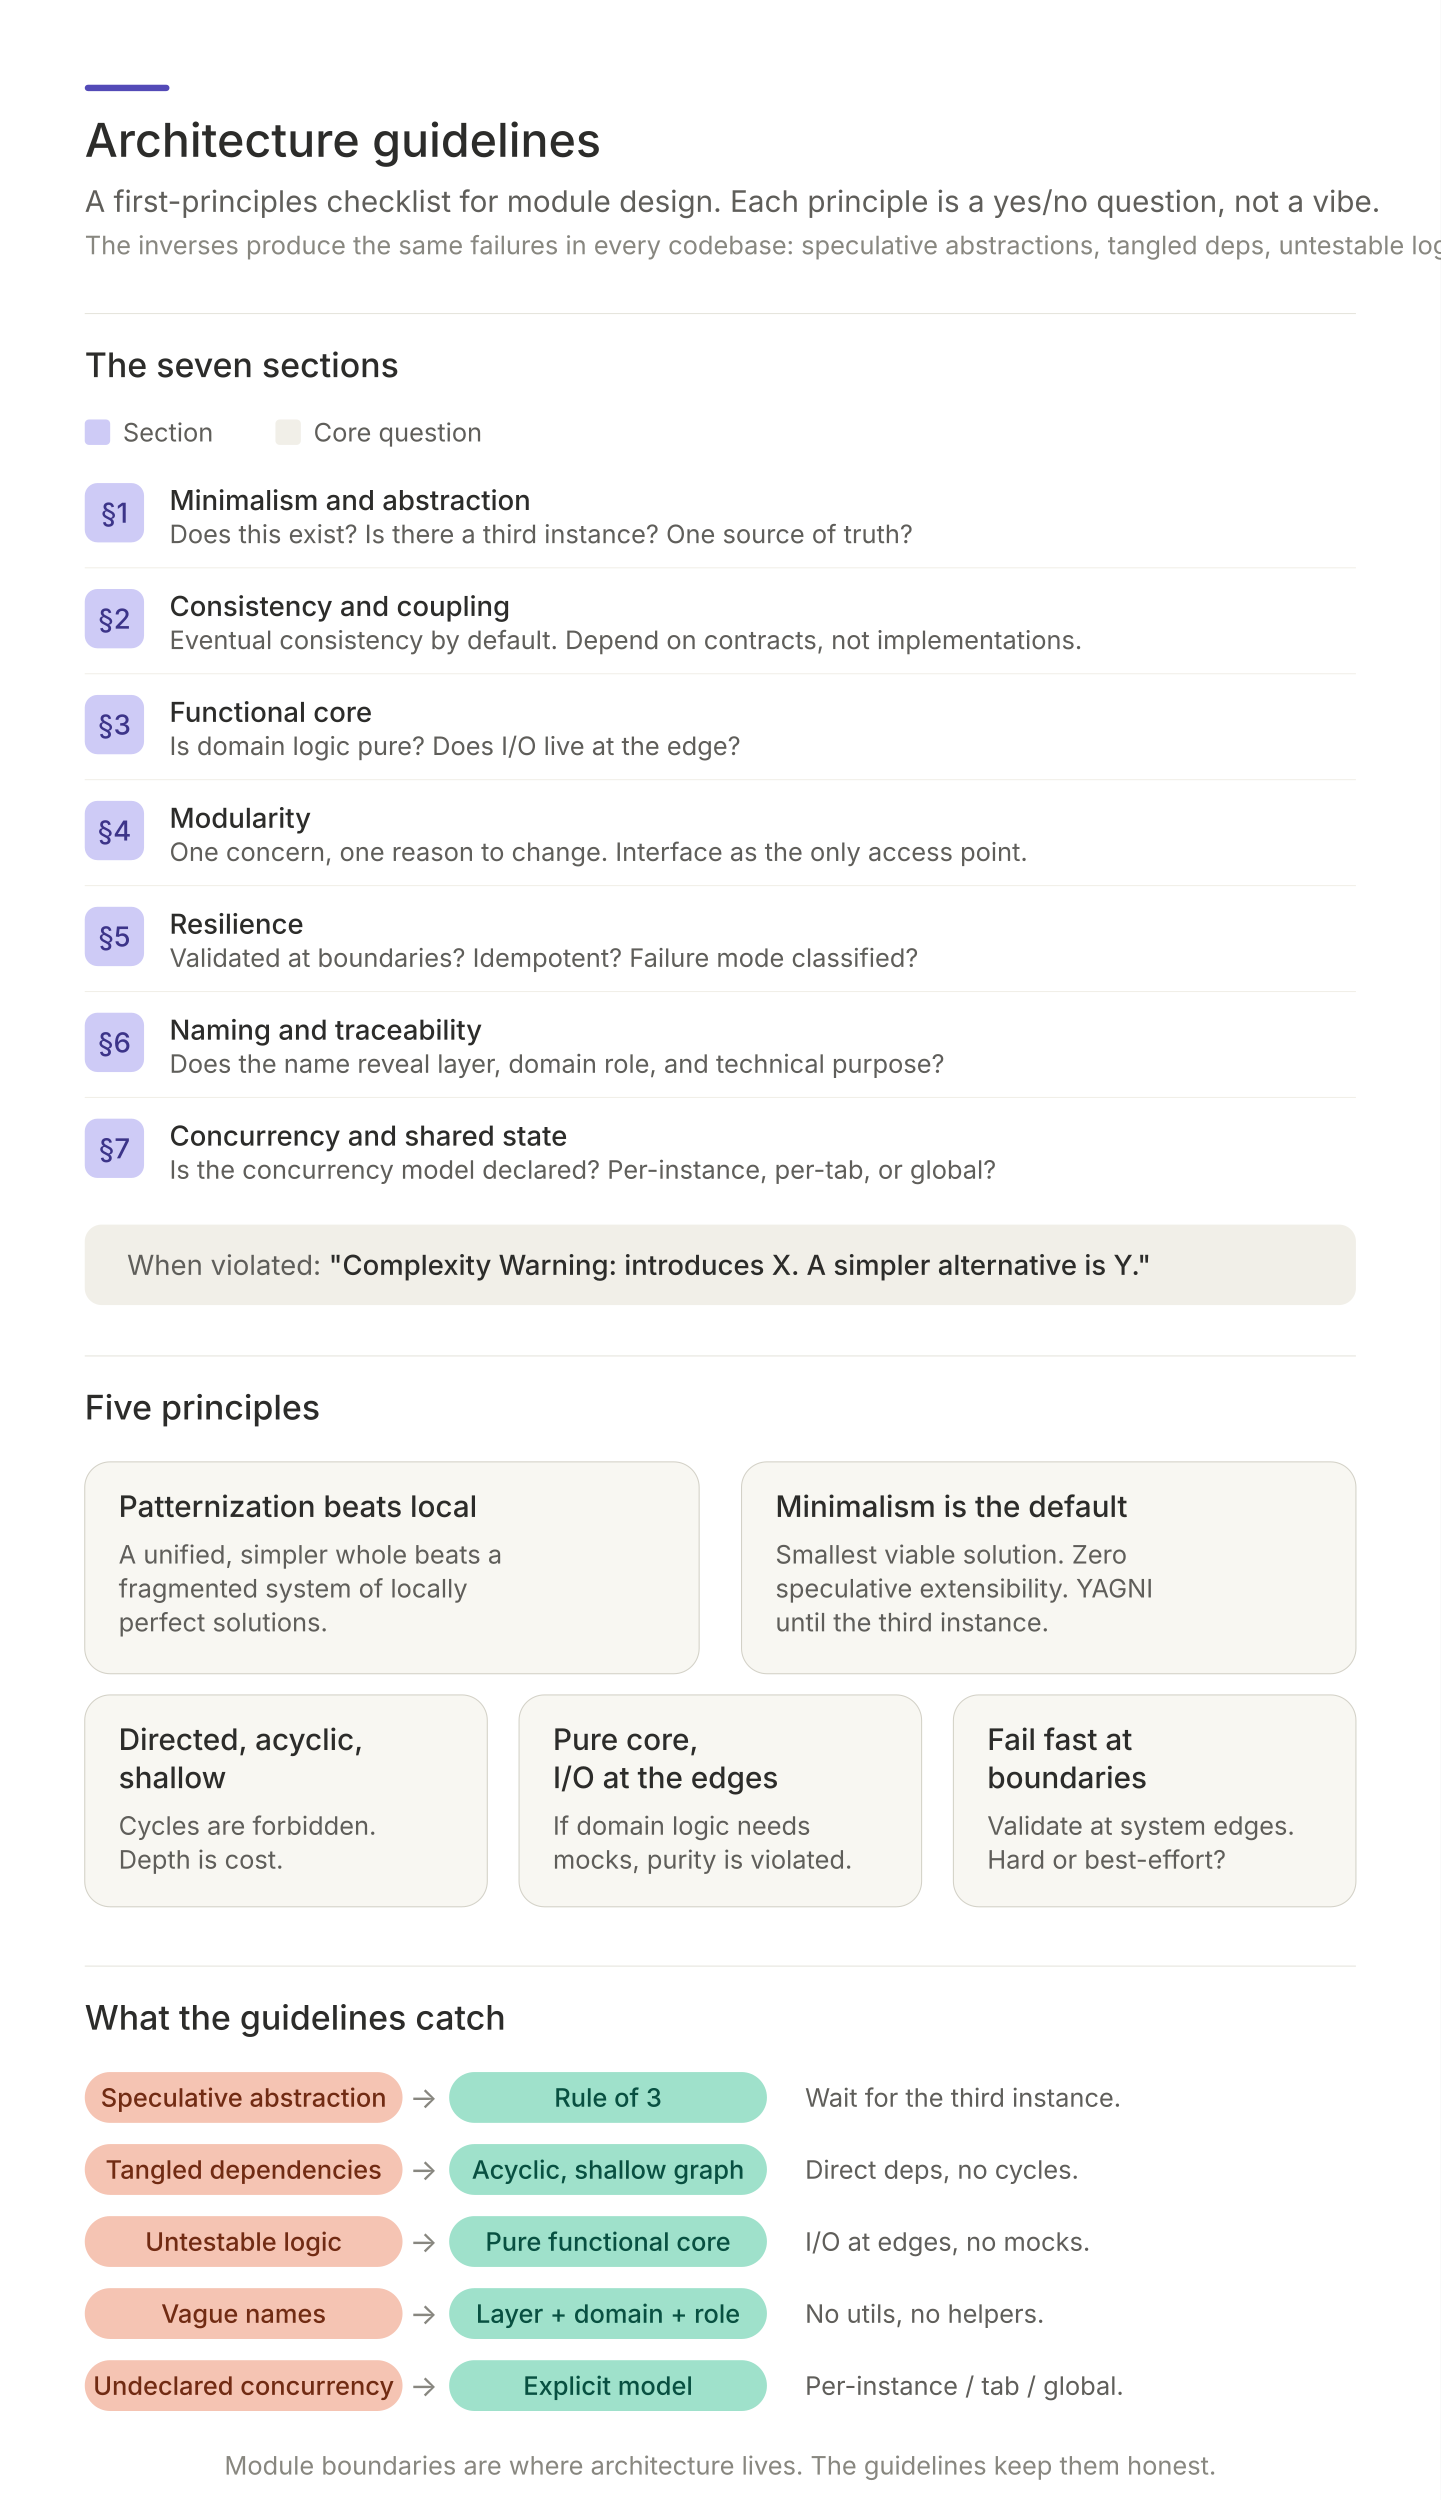
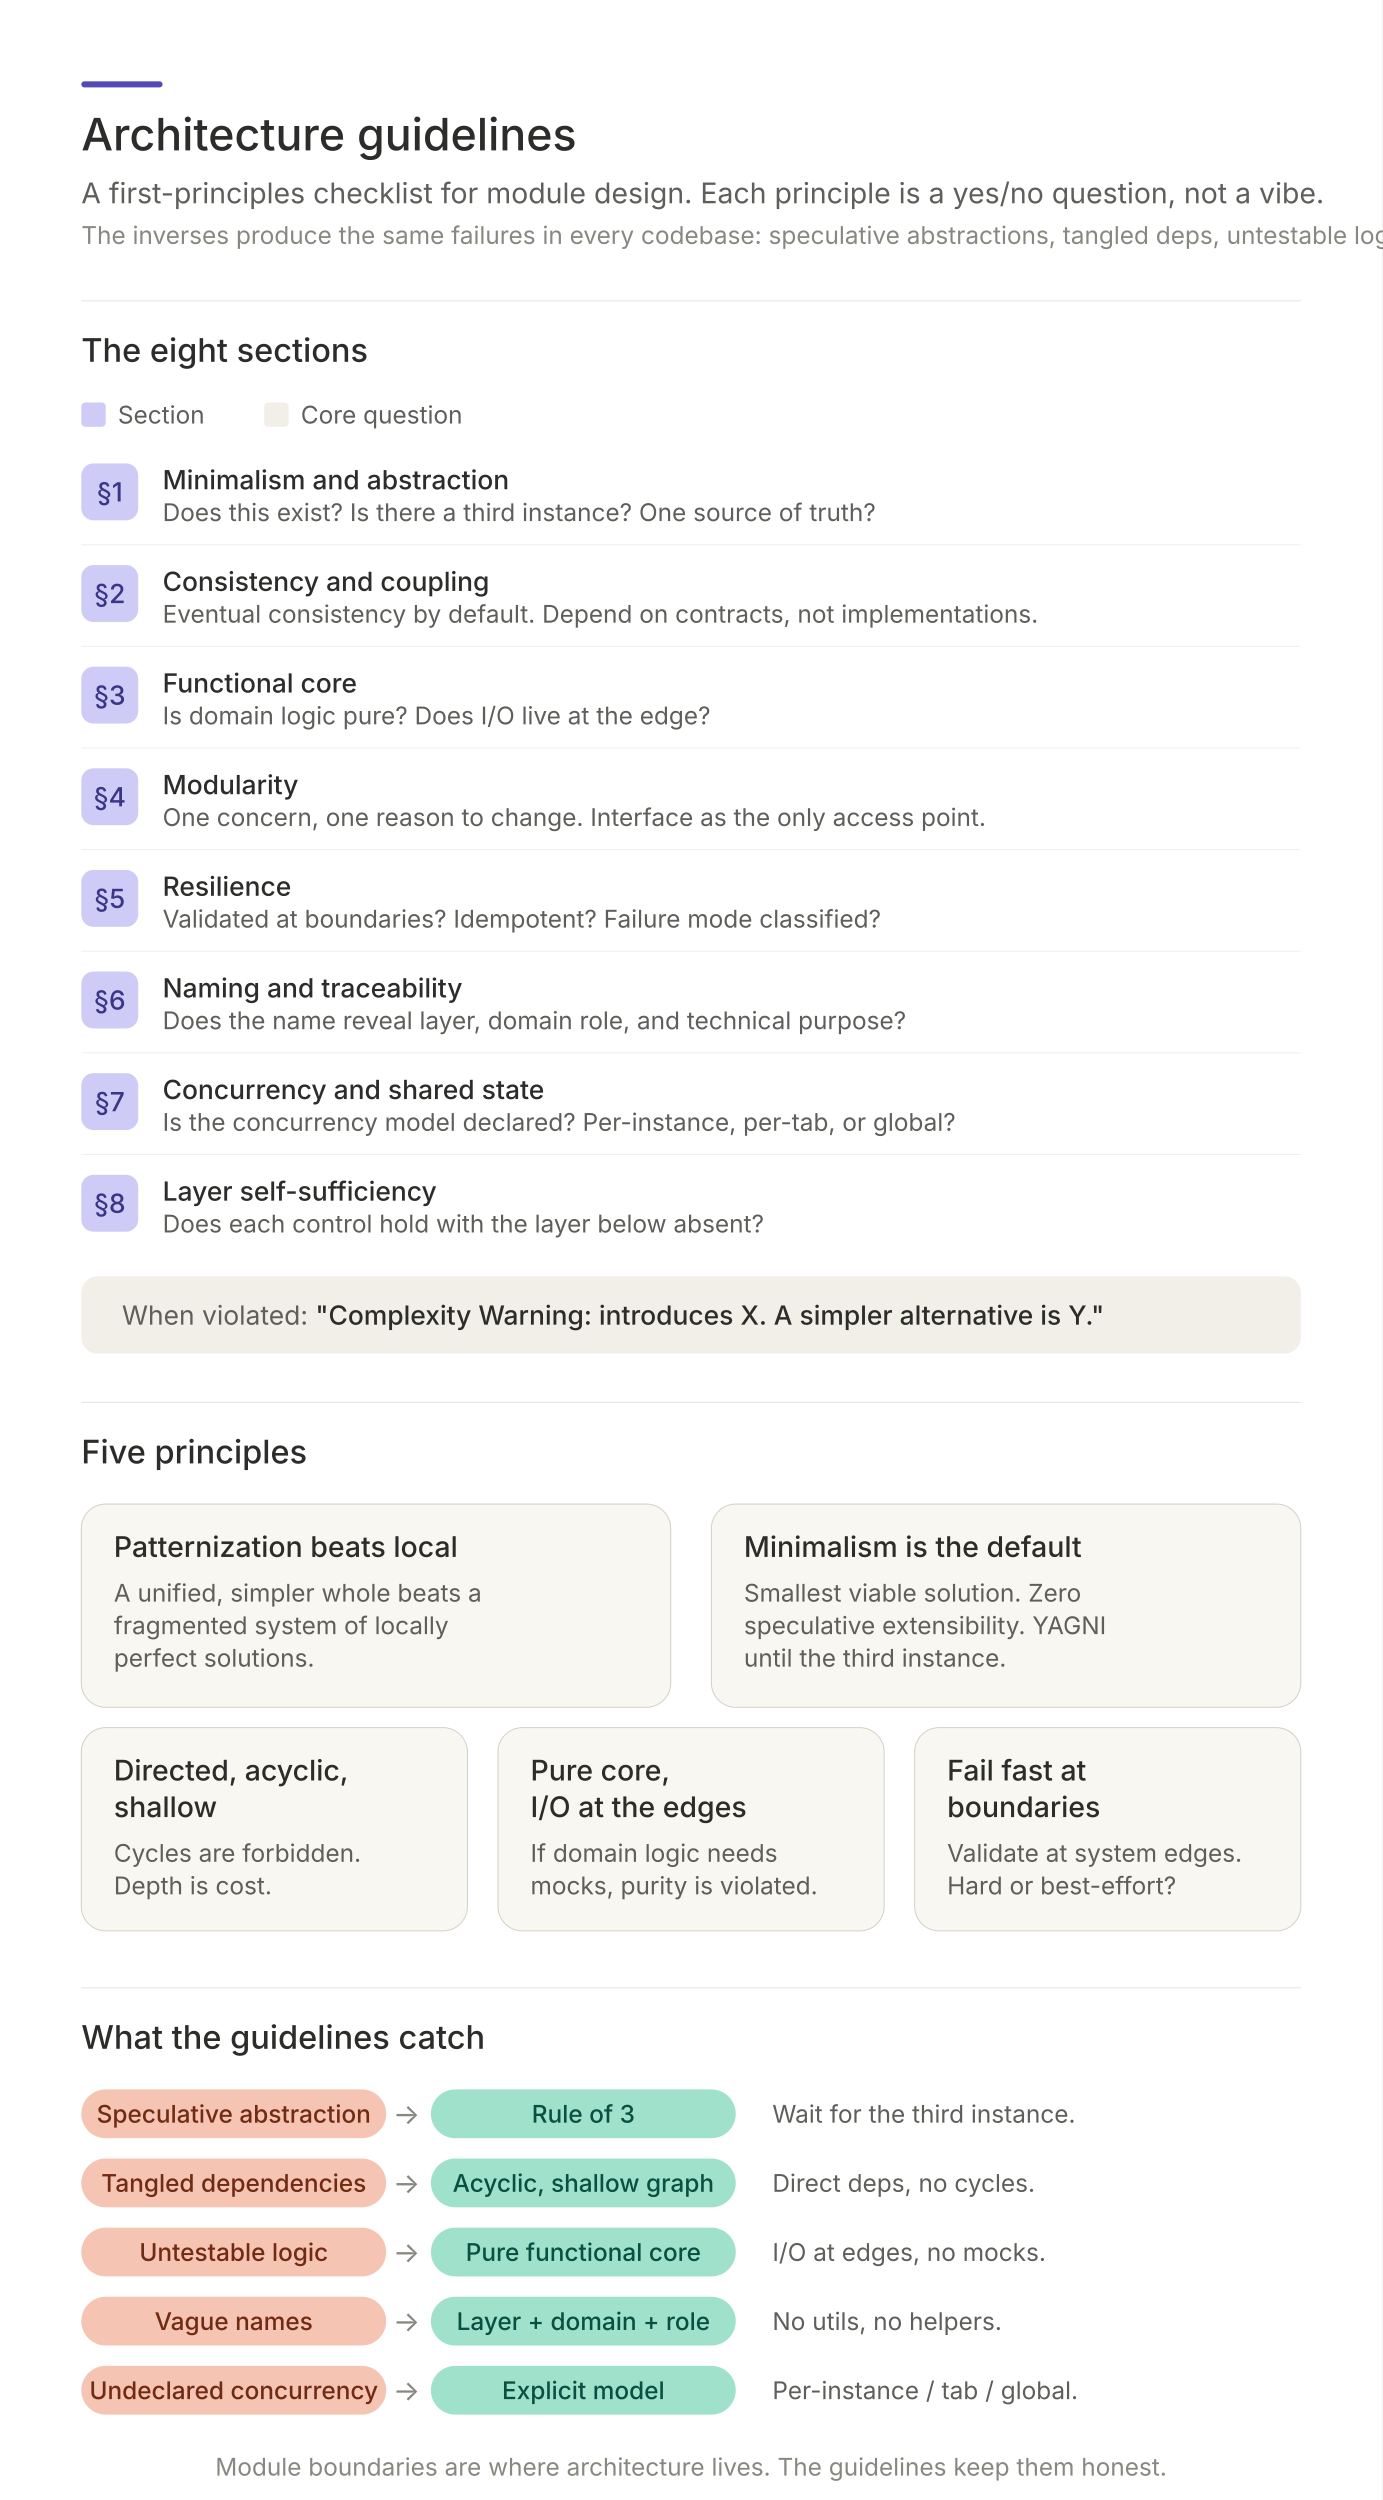
- <svg xmlns="http://www.w3.org/2000/svg" width="680" height="1180" viewBox="0 0 680 1180" role="img" font-family="-apple-system, BlinkMacSystemFont, 'Segoe UI', system-ui, 'Helvetica Neue', sans-serif">
-   <rect width="680" height="1180" fill="#FFFFFF" />
+ <svg xmlns="http://www.w3.org/2000/svg" width="680" height="1230" viewBox="0 0 680 1230" role="img" font-family="-apple-system, BlinkMacSystemFont, 'Segoe UI', system-ui, 'Helvetica Neue', sans-serif">
+   <rect width="680" height="1230" fill="#FFFFFF" />
  <rect x="40" y="40" width="40" height="3" fill="#534AB7" rx="1.5" />
  <text x="40" y="74" font-size="22" font-weight="500" fill="#2C2C2A">Architecture guidelines</text>
  <text x="40" y="100" font-size="14" fill="#5F5E5A">A first-principles checklist for module design. Each principle is a yes/no question, not a vibe.</text>
  <text x="40" y="120" font-size="12" fill="#888780">The inverses produce the same failures in every codebase: speculative abstractions, tangled deps, untestable logic.</text>
  <line x1="40" y1="148" x2="640" y2="148" stroke="#E5E4DC" stroke-width="0.5" />
-   <text x="40" y="178" font-size="16" font-weight="500" fill="#2C2C2A">The seven sections</text>
+   <text x="40" y="178" font-size="16" font-weight="500" fill="#2C2C2A">The eight sections</text>
  <rect x="40" y="198" width="12" height="12" fill="#CECBF6" rx="2" />
  <text x="58" y="204" font-size="12" fill="#5F5E5A" dominant-baseline="central">Section</text>
  <rect x="130" y="198" width="12" height="12" fill="#F1EFE8" rx="2" />
  <text x="148" y="204" font-size="12" fill="#5F5E5A" dominant-baseline="central">Core question</text>
  <rect x="40" y="228" width="28" height="28" rx="6" fill="#CECBF6" />
  <text x="54" y="242" font-size="13" font-weight="500" fill="#3C3489" text-anchor="middle" dominant-baseline="central">§1</text>
  <text x="80" y="236" font-size="13" font-weight="500" fill="#2C2C2A" dominant-baseline="central">Minimalism and abstraction</text>
  <text x="80" y="252" font-size="12" fill="#5F5E5A" dominant-baseline="central">Does this exist? Is there a third instance? One source of truth?</text>
  <line x1="40" y1="268" x2="640" y2="268" stroke="#F1EFE8" stroke-width="0.5" />
  <rect x="40" y="278" width="28" height="28" rx="6" fill="#CECBF6" />
  <text x="54" y="292" font-size="13" font-weight="500" fill="#3C3489" text-anchor="middle" dominant-baseline="central">§2</text>
  <text x="80" y="286" font-size="13" font-weight="500" fill="#2C2C2A" dominant-baseline="central">Consistency and coupling</text>
  <text x="80" y="302" font-size="12" fill="#5F5E5A" dominant-baseline="central">Eventual consistency by default. Depend on contracts, not implementations.</text>
  <line x1="40" y1="318" x2="640" y2="318" stroke="#F1EFE8" stroke-width="0.5" />
  <rect x="40" y="328" width="28" height="28" rx="6" fill="#CECBF6" />
  <text x="54" y="342" font-size="13" font-weight="500" fill="#3C3489" text-anchor="middle" dominant-baseline="central">§3</text>
  <text x="80" y="336" font-size="13" font-weight="500" fill="#2C2C2A" dominant-baseline="central">Functional core</text>
  <text x="80" y="352" font-size="12" fill="#5F5E5A" dominant-baseline="central">Is domain logic pure? Does I/O live at the edge?</text>
  <line x1="40" y1="368" x2="640" y2="368" stroke="#F1EFE8" stroke-width="0.5" />
  <rect x="40" y="378" width="28" height="28" rx="6" fill="#CECBF6" />
  <text x="54" y="392" font-size="13" font-weight="500" fill="#3C3489" text-anchor="middle" dominant-baseline="central">§4</text>
  <text x="80" y="386" font-size="13" font-weight="500" fill="#2C2C2A" dominant-baseline="central">Modularity</text>
  <text x="80" y="402" font-size="12" fill="#5F5E5A" dominant-baseline="central">One concern, one reason to change. Interface as the only access point.</text>
  <line x1="40" y1="418" x2="640" y2="418" stroke="#F1EFE8" stroke-width="0.5" />
  <rect x="40" y="428" width="28" height="28" rx="6" fill="#CECBF6" />
  <text x="54" y="442" font-size="13" font-weight="500" fill="#3C3489" text-anchor="middle" dominant-baseline="central">§5</text>
  <text x="80" y="436" font-size="13" font-weight="500" fill="#2C2C2A" dominant-baseline="central">Resilience</text>
  <text x="80" y="452" font-size="12" fill="#5F5E5A" dominant-baseline="central">Validated at boundaries? Idempotent? Failure mode classified?</text>
  <line x1="40" y1="468" x2="640" y2="468" stroke="#F1EFE8" stroke-width="0.5" />
  <rect x="40" y="478" width="28" height="28" rx="6" fill="#CECBF6" />
  <text x="54" y="492" font-size="13" font-weight="500" fill="#3C3489" text-anchor="middle" dominant-baseline="central">§6</text>
  <text x="80" y="486" font-size="13" font-weight="500" fill="#2C2C2A" dominant-baseline="central">Naming and traceability</text>
  <text x="80" y="502" font-size="12" fill="#5F5E5A" dominant-baseline="central">Does the name reveal layer, domain role, and technical purpose?</text>
  <line x1="40" y1="518" x2="640" y2="518" stroke="#F1EFE8" stroke-width="0.5" />
  <rect x="40" y="528" width="28" height="28" rx="6" fill="#CECBF6" />
  <text x="54" y="542" font-size="13" font-weight="500" fill="#3C3489" text-anchor="middle" dominant-baseline="central">§7</text>
  <text x="80" y="536" font-size="13" font-weight="500" fill="#2C2C2A" dominant-baseline="central">Concurrency and shared state</text>
  <text x="80" y="552" font-size="12" fill="#5F5E5A" dominant-baseline="central">Is the concurrency model declared? Per-instance, per-tab, or global?</text>
-   <rect x="40" y="578" width="600" height="38" rx="8" fill="#F1EFE8" />
-   <text x="60" y="597" font-size="13" fill="#5F5E5A" dominant-baseline="central">When violated: <tspan font-weight="500" fill="#2C2C2A">"Complexity Warning: introduces X. A simpler alternative is Y."</tspan>
+   <line x1="40" y1="568" x2="640" y2="568" stroke="#F1EFE8" stroke-width="0.5" />
+   <rect x="40" y="578" width="28" height="28" rx="6" fill="#CECBF6" />
+   <text x="54" y="592" font-size="13" font-weight="500" fill="#3C3489" text-anchor="middle" dominant-baseline="central">§8</text>
+   <text x="80" y="586" font-size="13" font-weight="500" fill="#2C2C2A" dominant-baseline="central">Layer self-sufficiency</text>
+   <text x="80" y="602" font-size="12" fill="#5F5E5A" dominant-baseline="central">Does each control hold with the layer below absent?</text>
+   <rect x="40" y="628" width="600" height="38" rx="8" fill="#F1EFE8" />
+   <text x="60" y="647" font-size="13" fill="#5F5E5A" dominant-baseline="central">When violated: <tspan font-weight="500" fill="#2C2C2A">"Complexity Warning: introduces X. A simpler alternative is Y."</tspan>
  </text>
-   <line x1="40" y1="640" x2="640" y2="640" stroke="#E5E4DC" stroke-width="0.5" />
-   <text x="40" y="670" font-size="16" font-weight="500" fill="#2C2C2A">Five principles</text>
-   <rect x="40" y="690" width="290" height="100" rx="12" fill="#F8F7F2" stroke="#D3D1C7" stroke-width="0.5" />
-   <text x="56" y="716" font-size="14" font-weight="500" fill="#2C2C2A">Patternization beats local</text>
-   <text x="56" y="738" font-size="12" fill="#5F5E5A">A unified, simpler whole beats a</text>
-   <text x="56" y="754" font-size="12" fill="#5F5E5A">fragmented system of locally</text>
-   <text x="56" y="770" font-size="12" fill="#5F5E5A">perfect solutions.</text>
-   <rect x="350" y="690" width="290" height="100" rx="12" fill="#F8F7F2" stroke="#D3D1C7" stroke-width="0.5" />
-   <text x="366" y="716" font-size="14" font-weight="500" fill="#2C2C2A">Minimalism is the default</text>
-   <text x="366" y="738" font-size="12" fill="#5F5E5A">Smallest viable solution. Zero</text>
-   <text x="366" y="754" font-size="12" fill="#5F5E5A">speculative extensibility. YAGNI</text>
-   <text x="366" y="770" font-size="12" fill="#5F5E5A">until the third instance.</text>
-   <rect x="40" y="800" width="190" height="100" rx="12" fill="#F8F7F2" stroke="#D3D1C7" stroke-width="0.5" />
-   <text x="56" y="826" font-size="14" font-weight="500" fill="#2C2C2A">Directed, acyclic,</text>
-   <text x="56" y="844" font-size="14" font-weight="500" fill="#2C2C2A">shallow</text>
-   <text x="56" y="866" font-size="12" fill="#5F5E5A">Cycles are forbidden.</text>
-   <text x="56" y="882" font-size="12" fill="#5F5E5A">Depth is cost.</text>
-   <rect x="245" y="800" width="190" height="100" rx="12" fill="#F8F7F2" stroke="#D3D1C7" stroke-width="0.5" />
-   <text x="261" y="826" font-size="14" font-weight="500" fill="#2C2C2A">Pure core,</text>
-   <text x="261" y="844" font-size="14" font-weight="500" fill="#2C2C2A">I/O at the edges</text>
-   <text x="261" y="866" font-size="12" fill="#5F5E5A">If domain logic needs</text>
-   <text x="261" y="882" font-size="12" fill="#5F5E5A">mocks, purity is violated.</text>
-   <rect x="450" y="800" width="190" height="100" rx="12" fill="#F8F7F2" stroke="#D3D1C7" stroke-width="0.5" />
-   <text x="466" y="826" font-size="14" font-weight="500" fill="#2C2C2A">Fail fast at</text>
-   <text x="466" y="844" font-size="14" font-weight="500" fill="#2C2C2A">boundaries</text>
-   <text x="466" y="866" font-size="12" fill="#5F5E5A">Validate at system edges.</text>
-   <text x="466" y="882" font-size="12" fill="#5F5E5A">Hard or best-effort?</text>
-   <line x1="40" y1="928" x2="640" y2="928" stroke="#E5E4DC" stroke-width="0.5" />
-   <text x="40" y="958" font-size="16" font-weight="500" fill="#2C2C2A">What the guidelines catch</text>
-   <rect x="40" y="978" width="150" height="24" rx="12" fill="#F5C4B3" />
-   <text x="115" y="990" font-size="12" font-weight="500" fill="#712B13" text-anchor="middle" dominant-baseline="central">Speculative abstraction</text>
-   <text x="200" y="990" font-size="14" fill="#888780" text-anchor="middle" dominant-baseline="central">→</text>
-   <rect x="212" y="978" width="150" height="24" rx="12" fill="#9FE1CB" />
-   <text x="287" y="990" font-size="12" font-weight="500" fill="#085041" text-anchor="middle" dominant-baseline="central">Rule of 3</text>
-   <text x="380" y="990" font-size="12" fill="#5F5E5A" dominant-baseline="central">Wait for the third instance.</text>
-   <rect x="40" y="1012" width="150" height="24" rx="12" fill="#F5C4B3" />
-   <text x="115" y="1024" font-size="12" font-weight="500" fill="#712B13" text-anchor="middle" dominant-baseline="central">Tangled dependencies</text>
-   <text x="200" y="1024" font-size="14" fill="#888780" text-anchor="middle" dominant-baseline="central">→</text>
-   <rect x="212" y="1012" width="150" height="24" rx="12" fill="#9FE1CB" />
-   <text x="287" y="1024" font-size="12" font-weight="500" fill="#085041" text-anchor="middle" dominant-baseline="central">Acyclic, shallow graph</text>
-   <text x="380" y="1024" font-size="12" fill="#5F5E5A" dominant-baseline="central">Direct deps, no cycles.</text>
-   <rect x="40" y="1046" width="150" height="24" rx="12" fill="#F5C4B3" />
-   <text x="115" y="1058" font-size="12" font-weight="500" fill="#712B13" text-anchor="middle" dominant-baseline="central">Untestable logic</text>
-   <text x="200" y="1058" font-size="14" fill="#888780" text-anchor="middle" dominant-baseline="central">→</text>
-   <rect x="212" y="1046" width="150" height="24" rx="12" fill="#9FE1CB" />
-   <text x="287" y="1058" font-size="12" font-weight="500" fill="#085041" text-anchor="middle" dominant-baseline="central">Pure functional core</text>
-   <text x="380" y="1058" font-size="12" fill="#5F5E5A" dominant-baseline="central">I/O at edges, no mocks.</text>
-   <rect x="40" y="1080" width="150" height="24" rx="12" fill="#F5C4B3" />
-   <text x="115" y="1092" font-size="12" font-weight="500" fill="#712B13" text-anchor="middle" dominant-baseline="central">Vague names</text>
-   <text x="200" y="1092" font-size="14" fill="#888780" text-anchor="middle" dominant-baseline="central">→</text>
-   <rect x="212" y="1080" width="150" height="24" rx="12" fill="#9FE1CB" />
-   <text x="287" y="1092" font-size="12" font-weight="500" fill="#085041" text-anchor="middle" dominant-baseline="central">Layer + domain + role</text>
-   <text x="380" y="1092" font-size="12" fill="#5F5E5A" dominant-baseline="central">No utils, no helpers.</text>
-   <rect x="40" y="1114" width="150" height="24" rx="12" fill="#F5C4B3" />
-   <text x="115" y="1126" font-size="12" font-weight="500" fill="#712B13" text-anchor="middle" dominant-baseline="central">Undeclared concurrency</text>
-   <text x="200" y="1126" font-size="14" fill="#888780" text-anchor="middle" dominant-baseline="central">→</text>
-   <rect x="212" y="1114" width="150" height="24" rx="12" fill="#9FE1CB" />
-   <text x="287" y="1126" font-size="12" font-weight="500" fill="#085041" text-anchor="middle" dominant-baseline="central">Explicit model</text>
-   <text x="380" y="1126" font-size="12" fill="#5F5E5A" dominant-baseline="central">Per-instance / tab / global.</text>
-   <text x="340" y="1168" font-size="12" fill="#888780" text-anchor="middle">Module boundaries are where architecture lives. The guidelines keep them honest.</text>
+   <line x1="40" y1="690" x2="640" y2="690" stroke="#E5E4DC" stroke-width="0.5" />
+   <text x="40" y="720" font-size="16" font-weight="500" fill="#2C2C2A">Five principles</text>
+   <rect x="40" y="740" width="290" height="100" rx="12" fill="#F8F7F2" stroke="#D3D1C7" stroke-width="0.5" />
+   <text x="56" y="766" font-size="14" font-weight="500" fill="#2C2C2A">Patternization beats local</text>
+   <text x="56" y="788" font-size="12" fill="#5F5E5A">A unified, simpler whole beats a</text>
+   <text x="56" y="804" font-size="12" fill="#5F5E5A">fragmented system of locally</text>
+   <text x="56" y="820" font-size="12" fill="#5F5E5A">perfect solutions.</text>
+   <rect x="350" y="740" width="290" height="100" rx="12" fill="#F8F7F2" stroke="#D3D1C7" stroke-width="0.5" />
+   <text x="366" y="766" font-size="14" font-weight="500" fill="#2C2C2A">Minimalism is the default</text>
+   <text x="366" y="788" font-size="12" fill="#5F5E5A">Smallest viable solution. Zero</text>
+   <text x="366" y="804" font-size="12" fill="#5F5E5A">speculative extensibility. YAGNI</text>
+   <text x="366" y="820" font-size="12" fill="#5F5E5A">until the third instance.</text>
+   <rect x="40" y="850" width="190" height="100" rx="12" fill="#F8F7F2" stroke="#D3D1C7" stroke-width="0.5" />
+   <text x="56" y="876" font-size="14" font-weight="500" fill="#2C2C2A">Directed, acyclic,</text>
+   <text x="56" y="894" font-size="14" font-weight="500" fill="#2C2C2A">shallow</text>
+   <text x="56" y="916" font-size="12" fill="#5F5E5A">Cycles are forbidden.</text>
+   <text x="56" y="932" font-size="12" fill="#5F5E5A">Depth is cost.</text>
+   <rect x="245" y="850" width="190" height="100" rx="12" fill="#F8F7F2" stroke="#D3D1C7" stroke-width="0.5" />
+   <text x="261" y="876" font-size="14" font-weight="500" fill="#2C2C2A">Pure core,</text>
+   <text x="261" y="894" font-size="14" font-weight="500" fill="#2C2C2A">I/O at the edges</text>
+   <text x="261" y="916" font-size="12" fill="#5F5E5A">If domain logic needs</text>
+   <text x="261" y="932" font-size="12" fill="#5F5E5A">mocks, purity is violated.</text>
+   <rect x="450" y="850" width="190" height="100" rx="12" fill="#F8F7F2" stroke="#D3D1C7" stroke-width="0.5" />
+   <text x="466" y="876" font-size="14" font-weight="500" fill="#2C2C2A">Fail fast at</text>
+   <text x="466" y="894" font-size="14" font-weight="500" fill="#2C2C2A">boundaries</text>
+   <text x="466" y="916" font-size="12" fill="#5F5E5A">Validate at system edges.</text>
+   <text x="466" y="932" font-size="12" fill="#5F5E5A">Hard or best-effort?</text>
+   <line x1="40" y1="978" x2="640" y2="978" stroke="#E5E4DC" stroke-width="0.5" />
+   <text x="40" y="1008" font-size="16" font-weight="500" fill="#2C2C2A">What the guidelines catch</text>
+   <rect x="40" y="1028" width="150" height="24" rx="12" fill="#F5C4B3" />
+   <text x="115" y="1040" font-size="12" font-weight="500" fill="#712B13" text-anchor="middle" dominant-baseline="central">Speculative abstraction</text>
+   <text x="200" y="1040" font-size="14" fill="#888780" text-anchor="middle" dominant-baseline="central">→</text>
+   <rect x="212" y="1028" width="150" height="24" rx="12" fill="#9FE1CB" />
+   <text x="287" y="1040" font-size="12" font-weight="500" fill="#085041" text-anchor="middle" dominant-baseline="central">Rule of 3</text>
+   <text x="380" y="1040" font-size="12" fill="#5F5E5A" dominant-baseline="central">Wait for the third instance.</text>
+   <rect x="40" y="1062" width="150" height="24" rx="12" fill="#F5C4B3" />
+   <text x="115" y="1074" font-size="12" font-weight="500" fill="#712B13" text-anchor="middle" dominant-baseline="central">Tangled dependencies</text>
+   <text x="200" y="1074" font-size="14" fill="#888780" text-anchor="middle" dominant-baseline="central">→</text>
+   <rect x="212" y="1062" width="150" height="24" rx="12" fill="#9FE1CB" />
+   <text x="287" y="1074" font-size="12" font-weight="500" fill="#085041" text-anchor="middle" dominant-baseline="central">Acyclic, shallow graph</text>
+   <text x="380" y="1074" font-size="12" fill="#5F5E5A" dominant-baseline="central">Direct deps, no cycles.</text>
+   <rect x="40" y="1096" width="150" height="24" rx="12" fill="#F5C4B3" />
+   <text x="115" y="1108" font-size="12" font-weight="500" fill="#712B13" text-anchor="middle" dominant-baseline="central">Untestable logic</text>
+   <text x="200" y="1108" font-size="14" fill="#888780" text-anchor="middle" dominant-baseline="central">→</text>
+   <rect x="212" y="1096" width="150" height="24" rx="12" fill="#9FE1CB" />
+   <text x="287" y="1108" font-size="12" font-weight="500" fill="#085041" text-anchor="middle" dominant-baseline="central">Pure functional core</text>
+   <text x="380" y="1108" font-size="12" fill="#5F5E5A" dominant-baseline="central">I/O at edges, no mocks.</text>
+   <rect x="40" y="1130" width="150" height="24" rx="12" fill="#F5C4B3" />
+   <text x="115" y="1142" font-size="12" font-weight="500" fill="#712B13" text-anchor="middle" dominant-baseline="central">Vague names</text>
+   <text x="200" y="1142" font-size="14" fill="#888780" text-anchor="middle" dominant-baseline="central">→</text>
+   <rect x="212" y="1130" width="150" height="24" rx="12" fill="#9FE1CB" />
+   <text x="287" y="1142" font-size="12" font-weight="500" fill="#085041" text-anchor="middle" dominant-baseline="central">Layer + domain + role</text>
+   <text x="380" y="1142" font-size="12" fill="#5F5E5A" dominant-baseline="central">No utils, no helpers.</text>
+   <rect x="40" y="1164" width="150" height="24" rx="12" fill="#F5C4B3" />
+   <text x="115" y="1176" font-size="12" font-weight="500" fill="#712B13" text-anchor="middle" dominant-baseline="central">Undeclared concurrency</text>
+   <text x="200" y="1176" font-size="14" fill="#888780" text-anchor="middle" dominant-baseline="central">→</text>
+   <rect x="212" y="1164" width="150" height="24" rx="12" fill="#9FE1CB" />
+   <text x="287" y="1176" font-size="12" font-weight="500" fill="#085041" text-anchor="middle" dominant-baseline="central">Explicit model</text>
+   <text x="380" y="1176" font-size="12" fill="#5F5E5A" dominant-baseline="central">Per-instance / tab / global.</text>
+   <text x="340" y="1218" font-size="12" fill="#888780" text-anchor="middle">Module boundaries are where architecture lives. The guidelines keep them honest.</text>
</svg>
